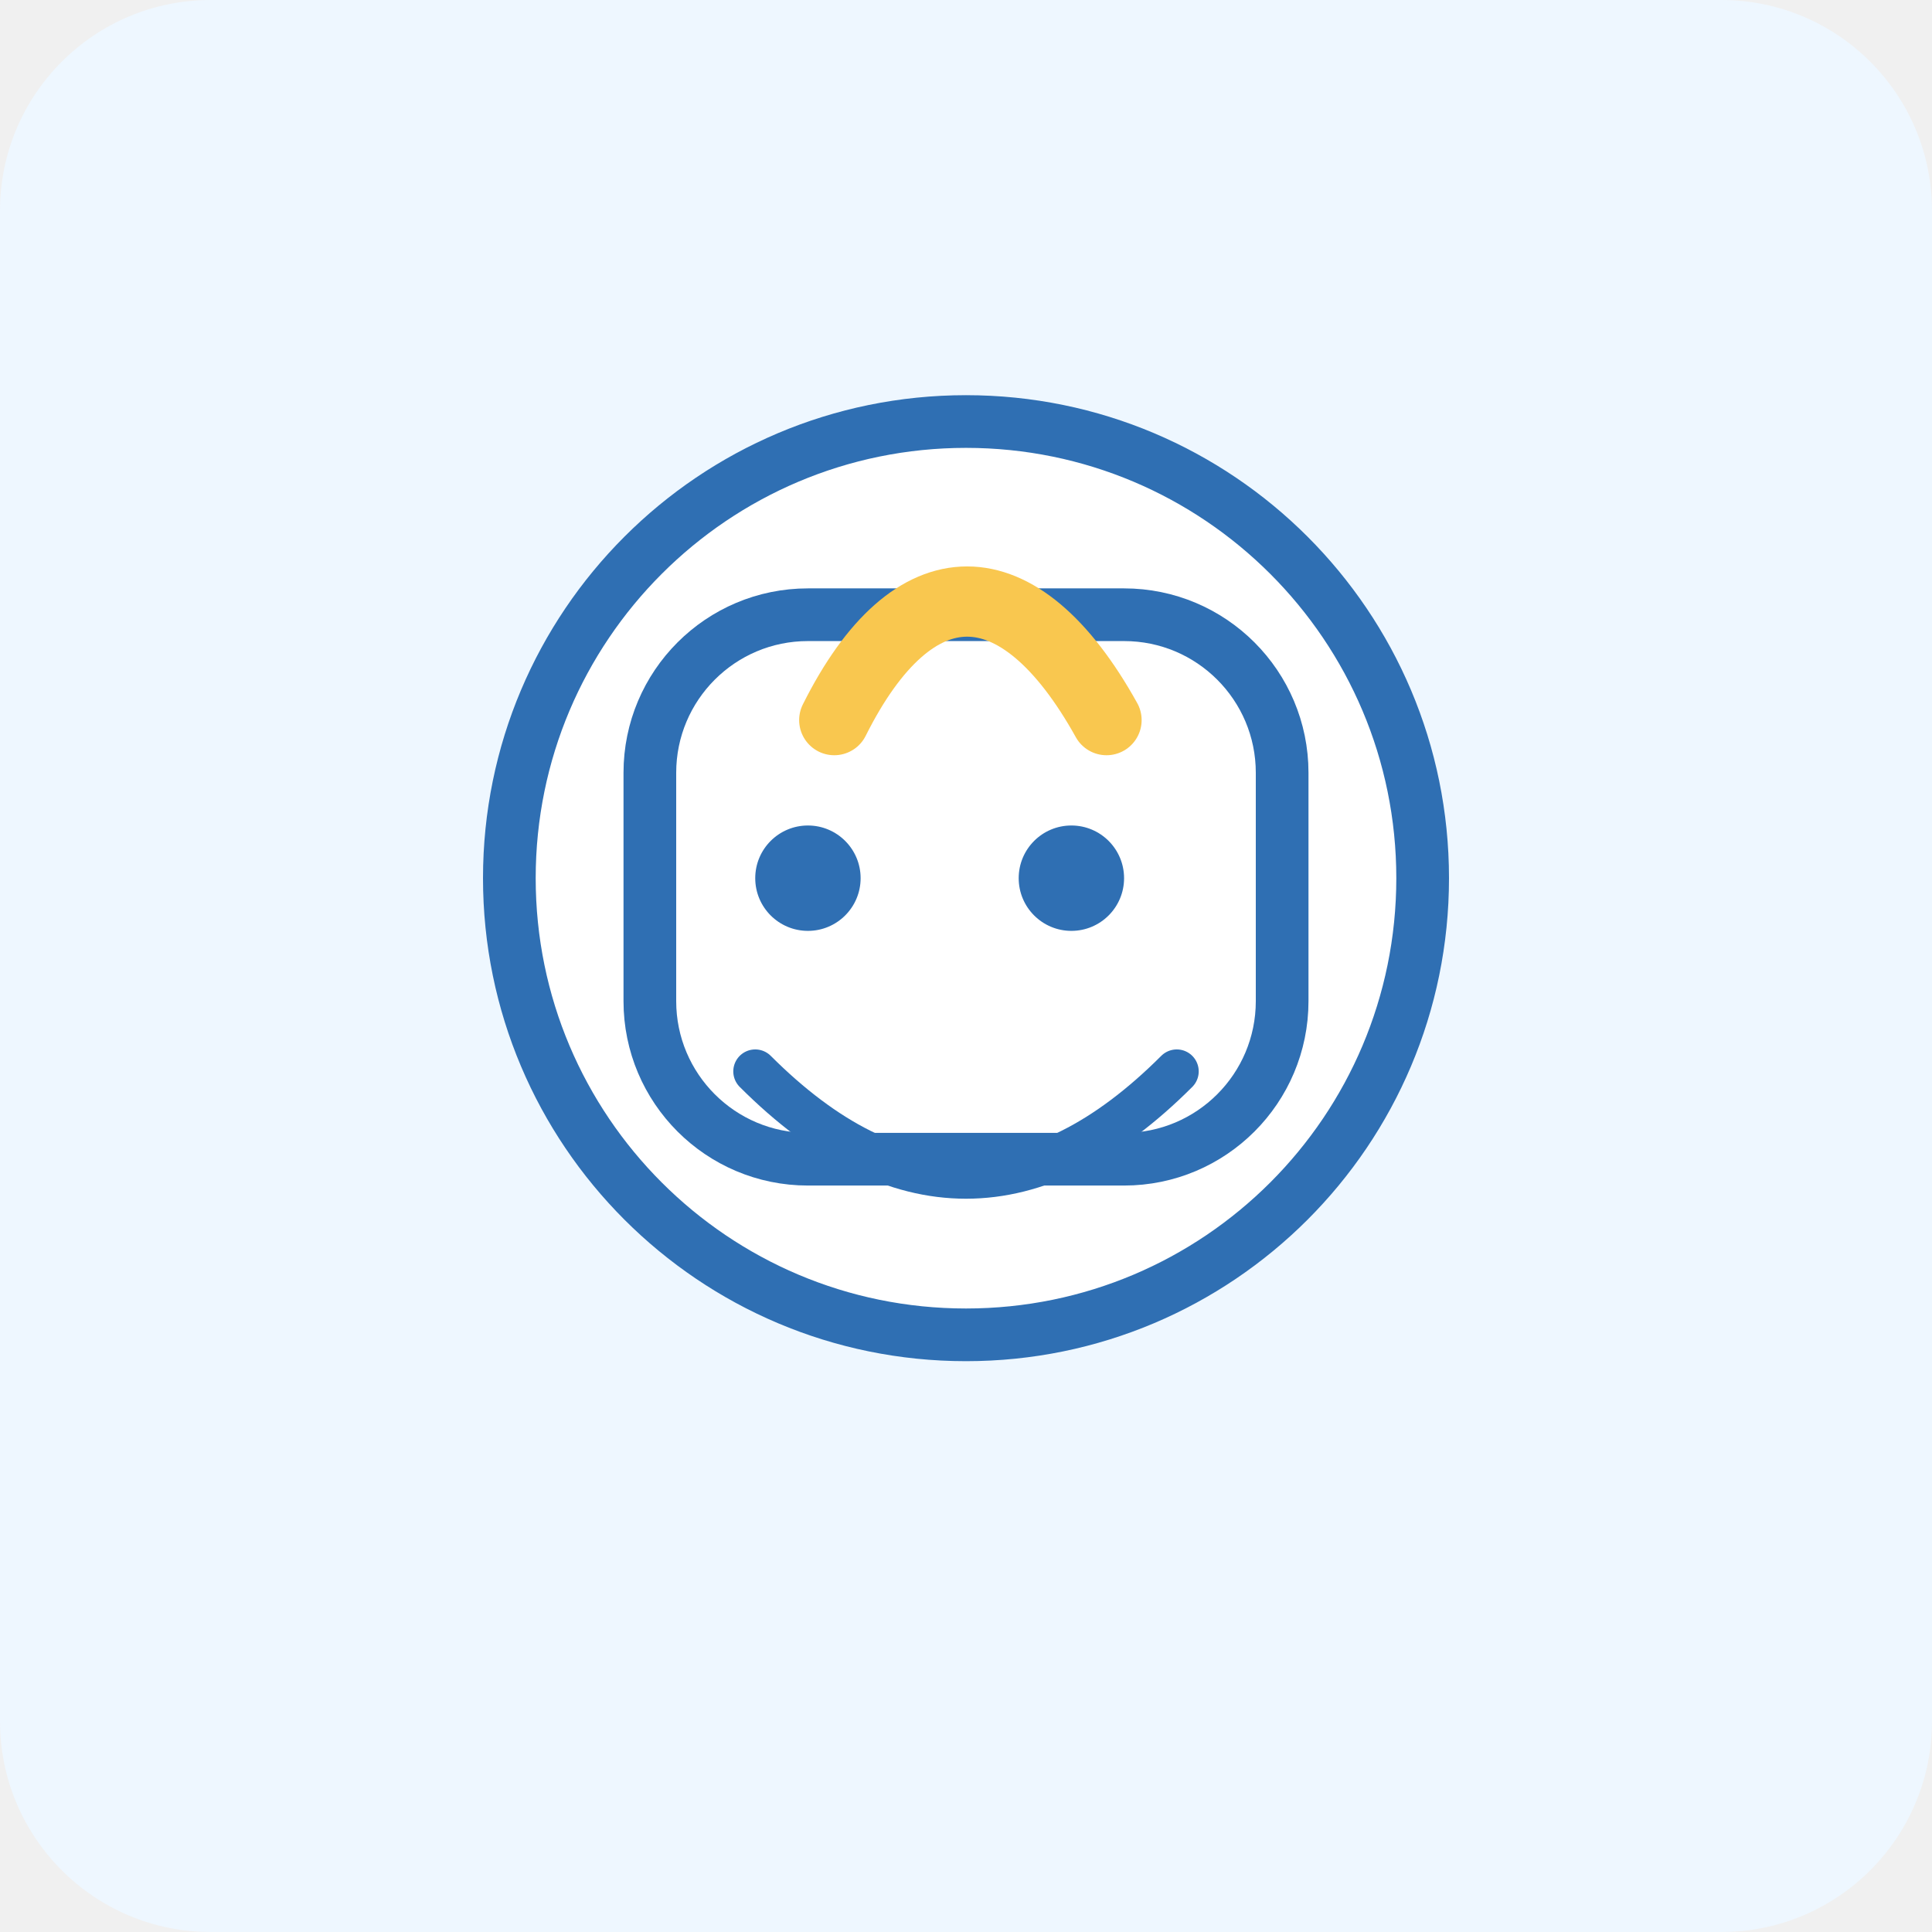
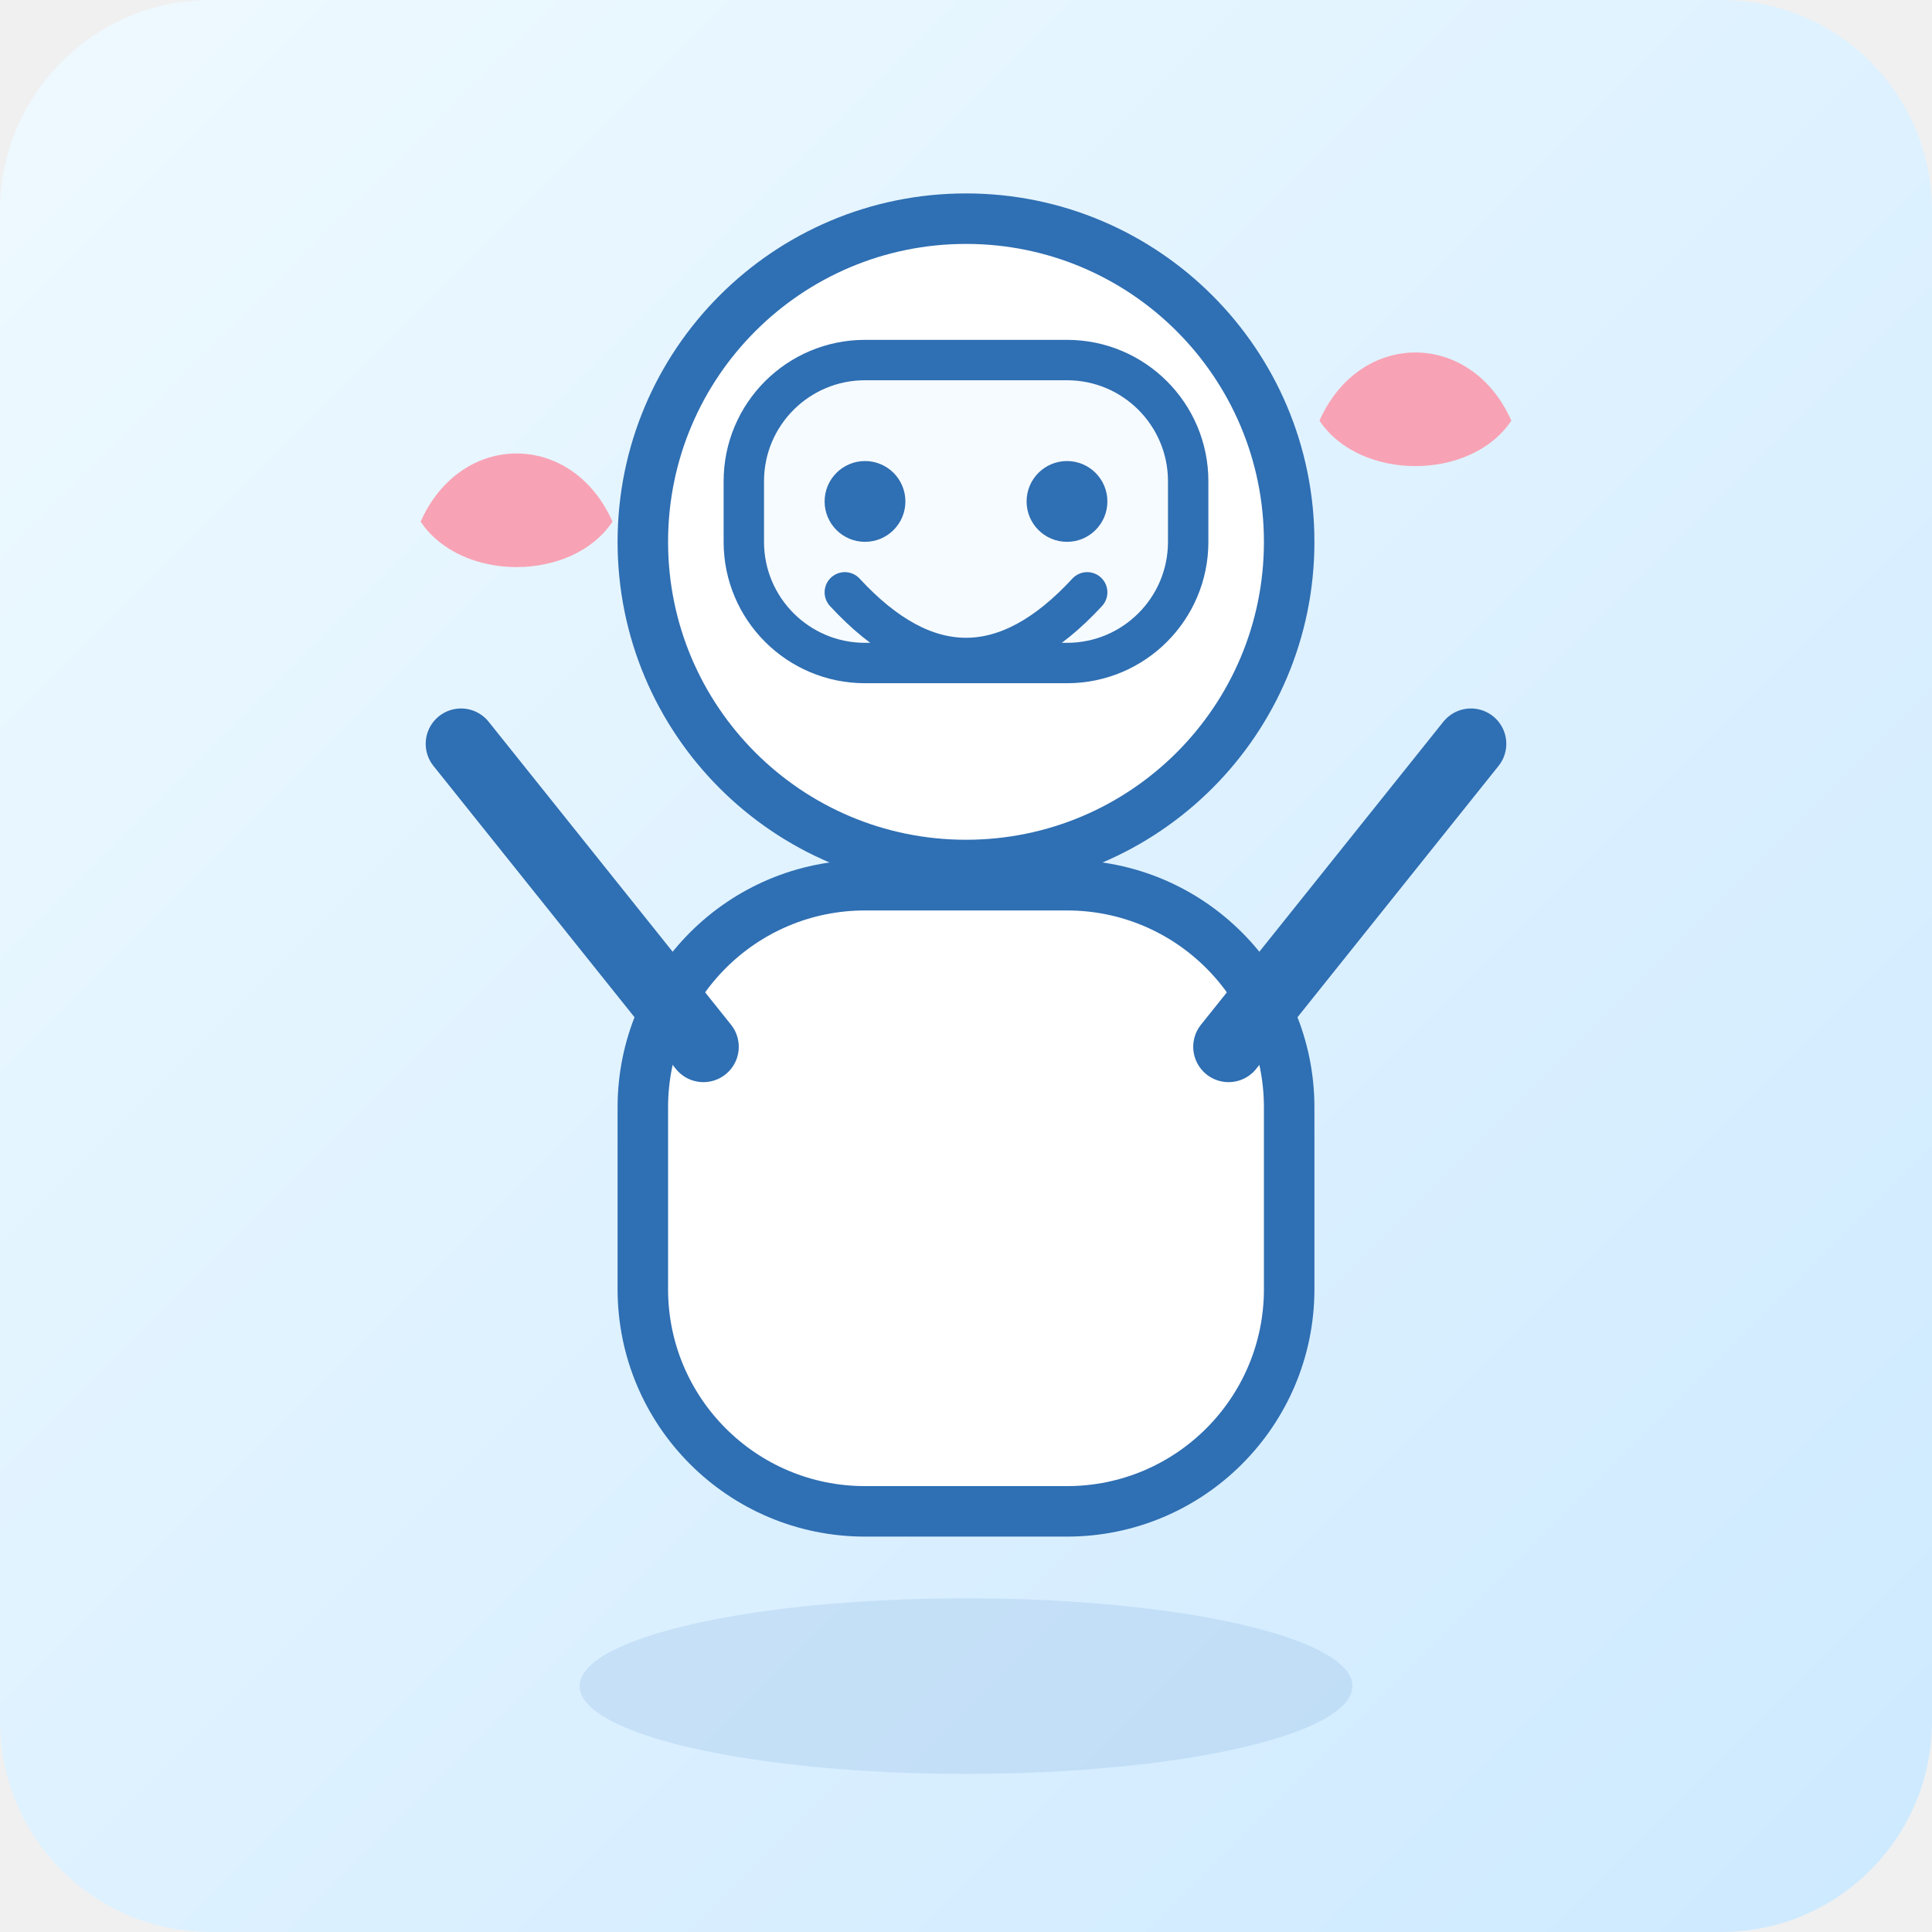
- <svg xmlns="http://www.w3.org/2000/svg" viewBox="0 0 220 220" role="img" aria-label="Norma er glad">
-   <rect width="220" height="220" rx="24" fill="#eef7ff" />
-   <circle cx="110" cy="100" r="52" fill="#fff" stroke="#2f6fb3" stroke-width="6" />
-   <rect x="74" y="70" width="72" height="62" rx="18" fill="#fff" stroke="#2f6fb3" stroke-width="6" />
-   <circle cx="92" cy="100" r="6" fill="#2f6fb3" />
-   <circle cx="122" cy="100" r="6" fill="#2f6fb3" />
-   <path d="M86 122 Q110 146 134 122" stroke="#2f6fb3" stroke-width="5" fill="none" stroke-linecap="round" />
-   <path d="M95 82 C104 64 116 64 126 82" stroke="#f9c74f" stroke-width="8" fill="none" stroke-linecap="round" />
+ <svg xmlns="http://www.w3.org/2000/svg" viewBox="0 0 220 220" role="img" aria-label="Norma er glad og smilende">
+   <defs>
+     <linearGradient id="bgHappy" x1="0" y1="0" x2="1" y2="1">
+       <stop offset="0%" stop-color="#effaff" />
+       <stop offset="100%" stop-color="#cde9ff" />
+     </linearGradient>
+   </defs>
+   <rect width="220" height="220" rx="24" fill="url(#bgHappy)" />
+   <ellipse cx="110" cy="192" rx="44" ry="10" fill="#9fc4e8" opacity="0.35" />
+   <g transform="translate(110,110) scale(1.15) translate(-110,-110)">
+     <rect x="78" y="102" width="64" height="62" rx="22" fill="#ffffff" stroke="#2f6fb3" stroke-width="5" />
+     <path d="M84 118 L60 88" fill="none" stroke="#2f6fb3" stroke-width="7" stroke-linecap="round" />
+     <path d="M136 118 L160 88" fill="none" stroke="#2f6fb3" stroke-width="7" stroke-linecap="round" />
+     <circle cx="110" cy="68" r="32" fill="#ffffff" stroke="#2f6fb3" stroke-width="5" />
+     <rect x="88" y="50" width="44" height="30" rx="12" fill="#f6fbff" stroke="#2f6fb3" stroke-width="4" />
+     <circle cx="100" cy="64" r="4" fill="#2f6fb3" />
+     <circle cx="120" cy="64" r="4" fill="#2f6fb3" />
+     <path d="M98 73 Q110 86 122 73" fill="none" stroke="#2f6fb3" stroke-width="4" stroke-linecap="round" />
+     <path d="M56 66 C60 57 71 57 75 66 C71 72 60 72 56 66" fill="#f8a3b5" />
+     <path d="M145 56 C149 47 160 47 164 56 C160 62 149 62 145 56" fill="#f8a3b5" />
+   </g>
</svg>
